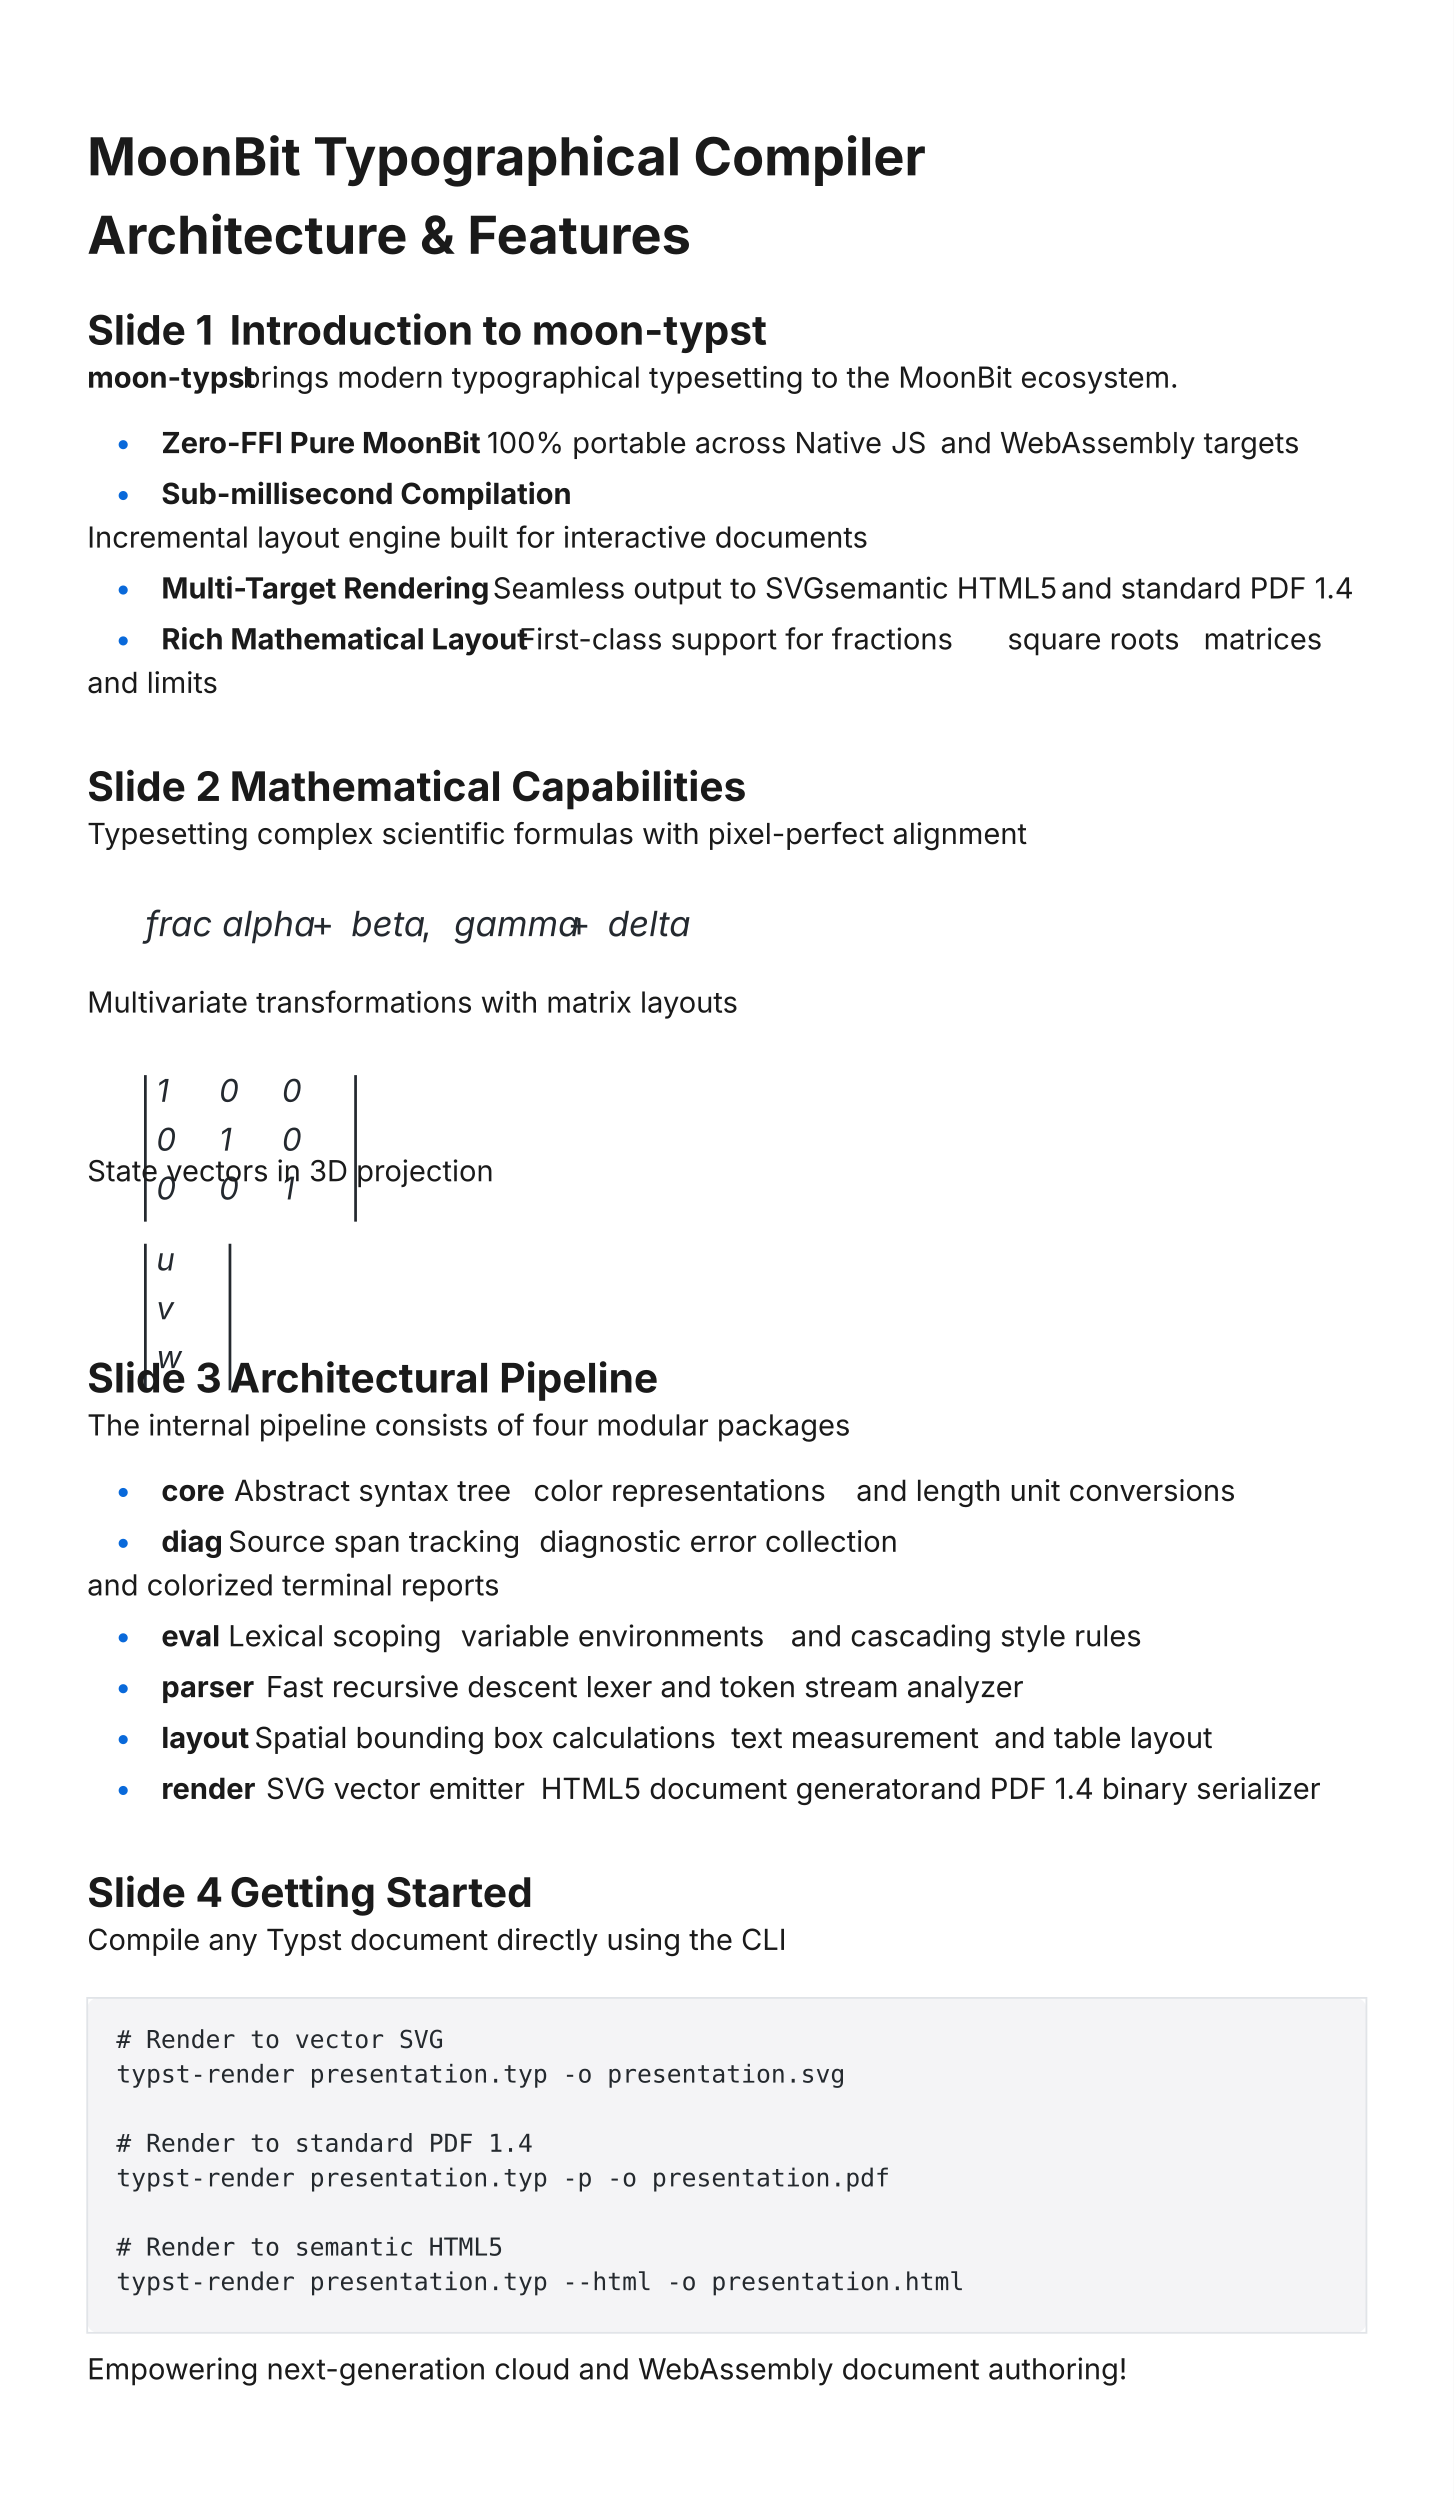
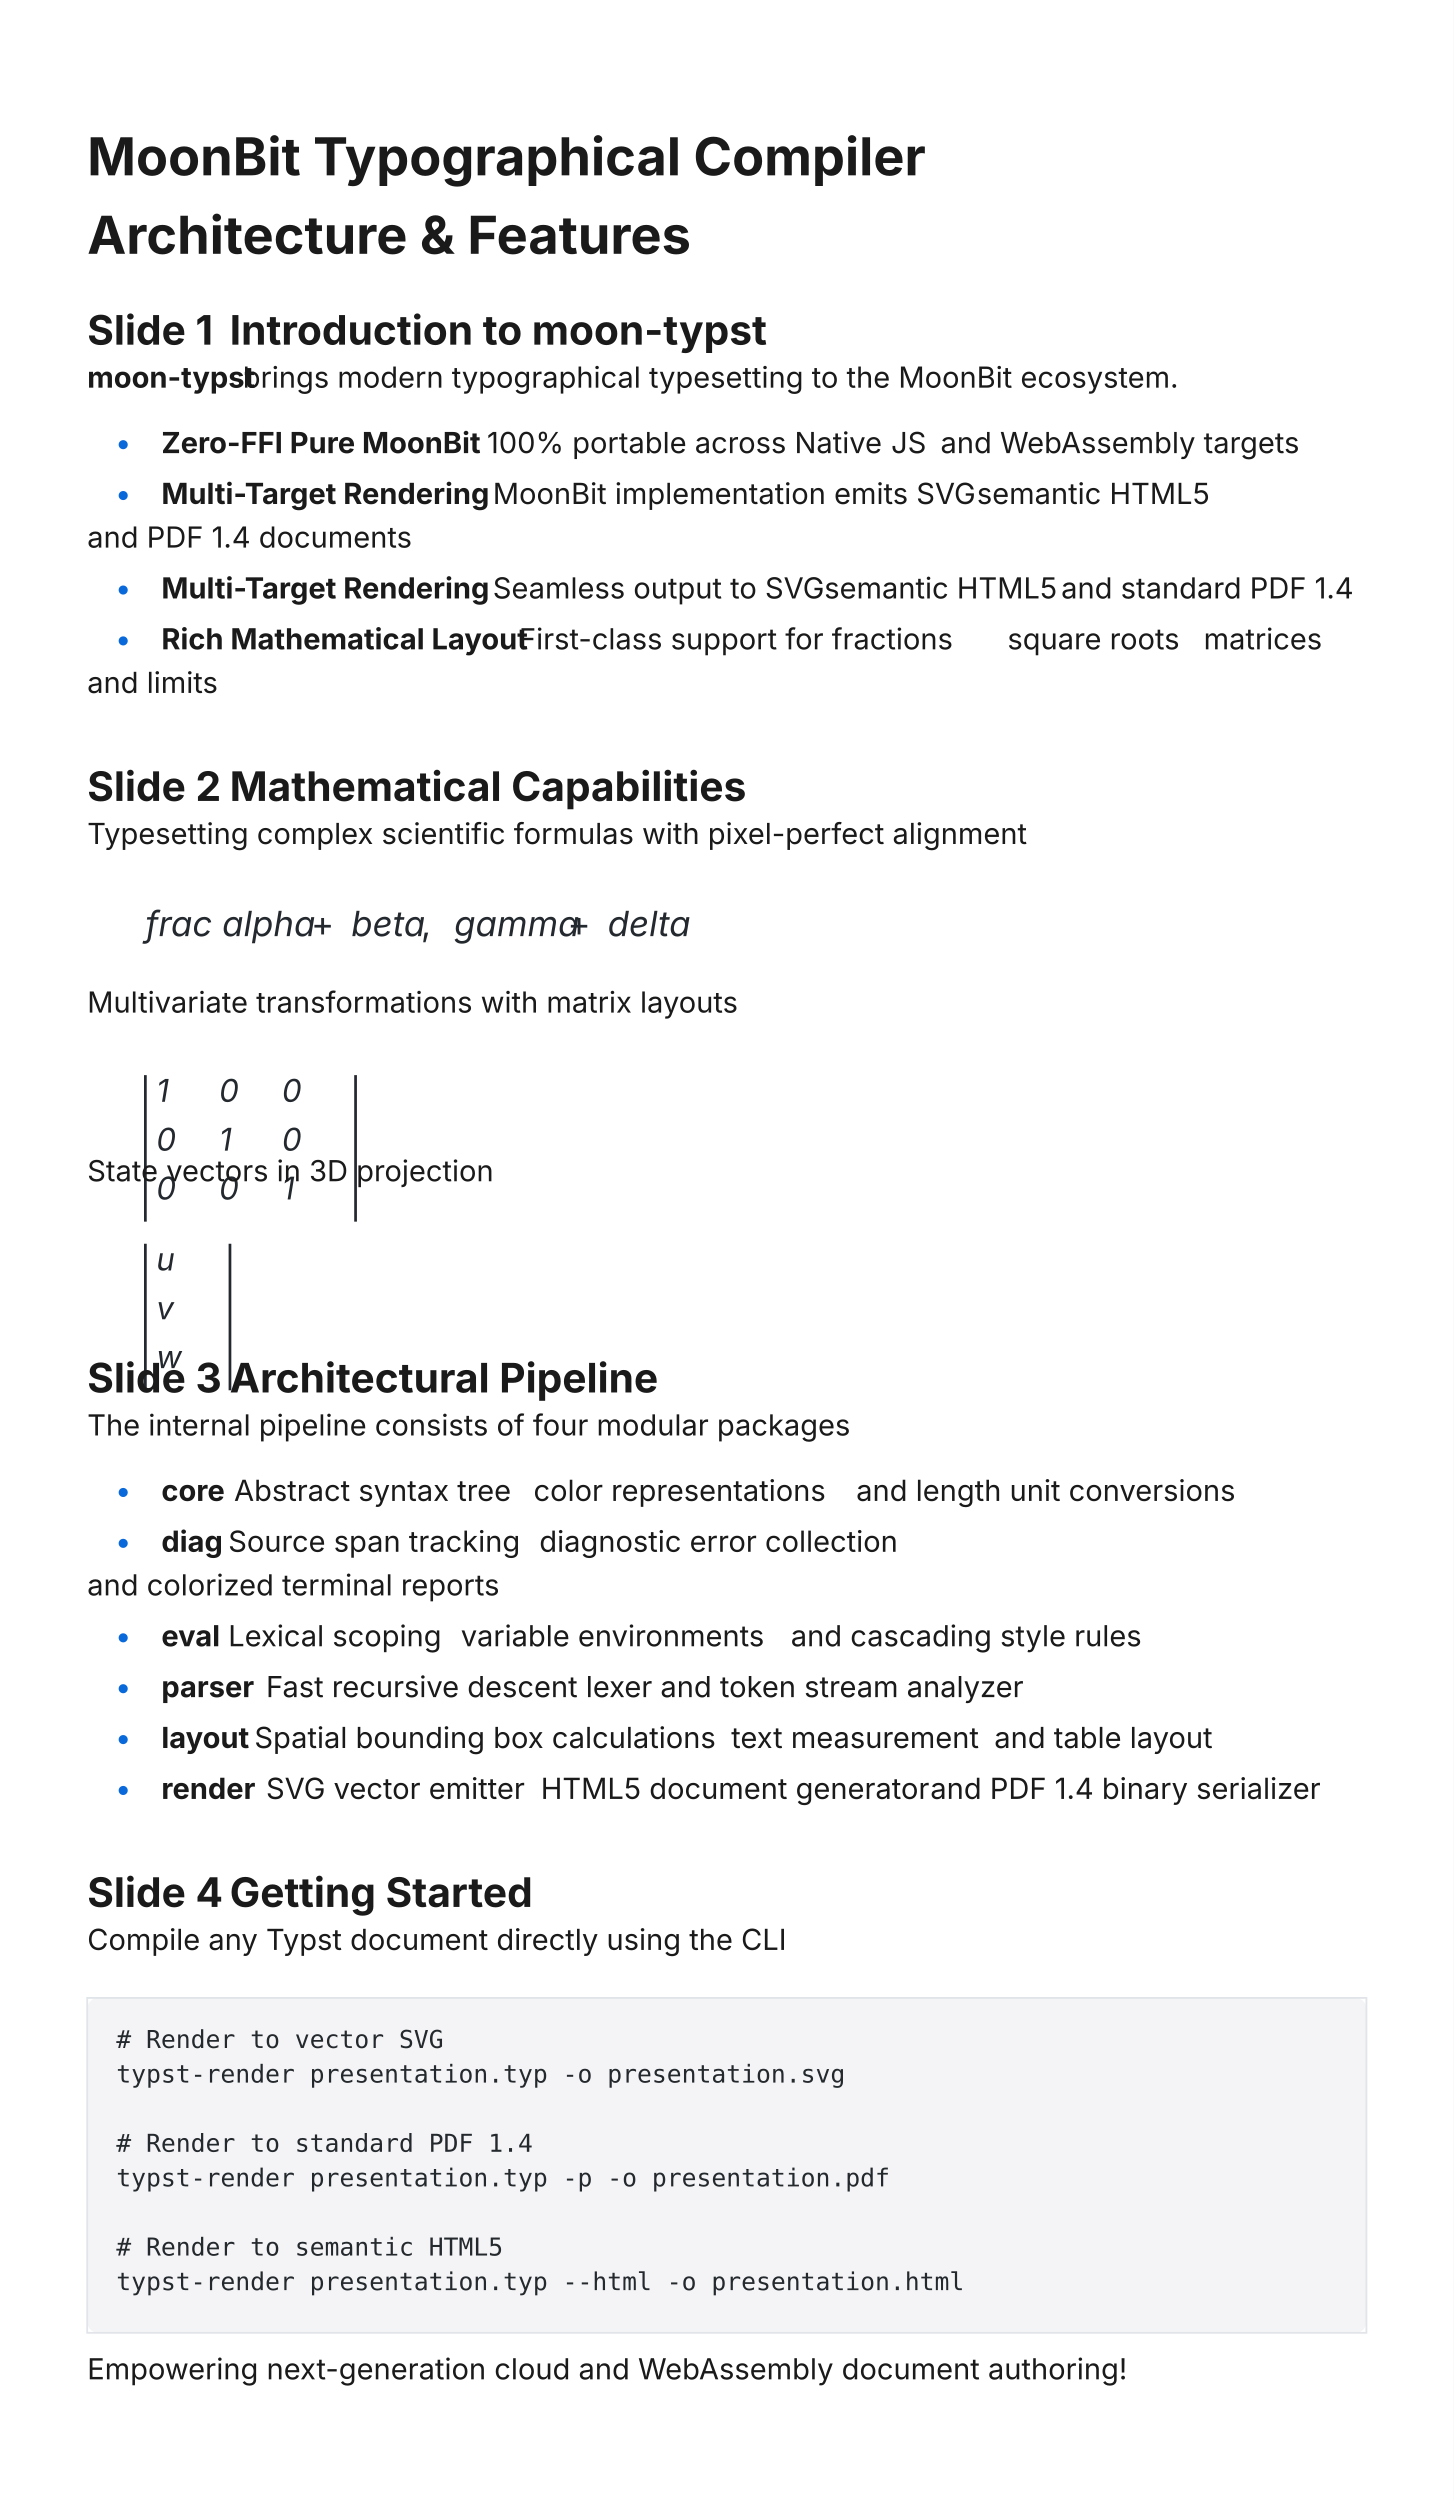
<svg xmlns="http://www.w3.org/2000/svg" width="800" height="1375.84" viewBox="0 0 800 1375.84">
  <style>
    text { font-family: system-ui, -apple-system, sans-serif; }
    .mono { font-family: ui-monospace, SFMono-Regular, Consolas, monospace; }
  </style>
  <rect width="100%" height="100%" fill="#ffffff" />
  <text x="48" y="96.48" font-size="28.8" fill="#1a1a1a" font-weight="bold">MoonBit Typographical Compiler</text>
  <text x="488.64" y="96.48" font-size="28.8" fill="#1a1a1a" font-weight="bold"> </text>
  <text x="48" y="139.68" font-size="28.8" fill="#1a1a1a" font-weight="bold"> Architecture &amp; Features</text>
  <text x="48" y="189.68" font-size="22.4" fill="#1a1a1a" font-weight="bold">Slide 1</text>
  <text x="119.68" y="189.68" font-size="22.4" fill="#1a1a1a" font-weight="bold"> </text>
  <text x="126.4" y="189.68" font-size="22.4" fill="#1a1a1a" font-weight="bold"> Introduction to moon-typst</text>
  <text x="48" y="213.36" font-size="16" fill="#1a1a1a" font-weight="bold">moon-typst</text>
  <text x="133.6" y="213.36" font-size="16" fill="#1a1a1a"> brings modern typographical typesetting to the MoonBit ecosystem.</text>
  <text x="64" y="249.36" font-size="16" fill="#0969da" font-weight="bold">• </text>
  <text x="88.8" y="249.36" font-size="16" fill="#1a1a1a" font-weight="bold">Zero-FFI Pure MoonBit</text>
  <text x="263.2" y="249.36" font-size="16" fill="#1a1a1a"> </text>
  <text x="268" y="249.36" font-size="16" fill="#1a1a1a"> 100% portable across Native</text>
  <text x="485.6" y="249.36" font-size="16" fill="#1a1a1a"> </text>
  <text x="490.4" y="249.36" font-size="16" fill="#1a1a1a"> JS</text>
  <text x="512.8" y="249.36" font-size="16" fill="#1a1a1a"> </text>
  <text x="517.6" y="249.36" font-size="16" fill="#1a1a1a"> and WebAssembly targets</text>
  <text x="64" y="277.36" font-size="16" fill="#0969da" font-weight="bold">• </text>
-   <text x="88.8" y="277.36" font-size="16" fill="#1a1a1a" font-weight="bold">Sub-millisecond Compilation</text>
-   <text x="304.8" y="277.36" font-size="16" fill="#1a1a1a"> </text>
-   <text x="48" y="301.36" font-size="16" fill="#1a1a1a"> Incremental layout engine built for interactive documents</text>
+   <text x="88.8" y="277.36" font-size="16" fill="#1a1a1a" font-weight="bold">Multi-Target Rendering</text>
+   <text x="266.4" y="277.36" font-size="16" fill="#1a1a1a"> </text>
+   <text x="271.2" y="277.36" font-size="16" fill="#1a1a1a"> MoonBit implementation emits SVG</text>
+   <text x="532.8" y="277.36" font-size="16" fill="#1a1a1a"> </text>
+   <text x="537.6" y="277.36" font-size="16" fill="#1a1a1a"> semantic HTML5</text>
+   <text x="663.2" y="277.36" font-size="16" fill="#1a1a1a"> </text>
+   <text x="48" y="301.36" font-size="16" fill="#1a1a1a"> and PDF 1.4 documents</text>
  <text x="64" y="329.36" font-size="16" fill="#0969da" font-weight="bold">• </text>
  <text x="88.8" y="329.36" font-size="16" fill="#1a1a1a" font-weight="bold">Multi-Target Rendering</text>
  <text x="266.4" y="329.36" font-size="16" fill="#1a1a1a"> </text>
  <text x="271.2" y="329.36" font-size="16" fill="#1a1a1a"> Seamless output to SVG</text>
  <text x="448.8" y="329.36" font-size="16" fill="#1a1a1a"> </text>
  <text x="453.6" y="329.36" font-size="16" fill="#1a1a1a"> semantic HTML5</text>
  <text x="579.2" y="329.36" font-size="16" fill="#1a1a1a"> </text>
  <text x="584" y="329.36" font-size="16" fill="#1a1a1a"> and standard PDF 1.4</text>
  <text x="64" y="357.36" font-size="16" fill="#0969da" font-weight="bold">• </text>
  <text x="88.8" y="357.36" font-size="16" fill="#1a1a1a" font-weight="bold">Rich Mathematical Layout</text>
  <text x="280.8" y="357.36" font-size="16" fill="#1a1a1a"> </text>
  <text x="285.6" y="357.36" font-size="16" fill="#1a1a1a"> First-class support for fractions</text>
  <text x="549.6" y="357.36" font-size="16" fill="#1a1a1a"> </text>
  <text x="554.4" y="357.36" font-size="16" fill="#1a1a1a"> square roots</text>
  <text x="657.6" y="357.36" font-size="16" fill="#1a1a1a"> </text>
  <text x="662.4" y="357.36" font-size="16" fill="#1a1a1a"> matrices</text>
  <text x="735.2" y="357.36" font-size="16" fill="#1a1a1a"> </text>
  <text x="48" y="381.36" font-size="16" fill="#1a1a1a"> and limits</text>
  <text x="48" y="440.8" font-size="22.4" fill="#1a1a1a" font-weight="bold">Slide 2</text>
  <text x="119.68" y="440.8" font-size="22.4" fill="#1a1a1a" font-weight="bold"> </text>
  <text x="126.4" y="440.8" font-size="22.4" fill="#1a1a1a" font-weight="bold"> Mathematical Capabilities</text>
  <text x="48" y="464.48" font-size="16" fill="#1a1a1a">Typesetting complex scientific formulas with pixel-perfect alignment</text>
  <text x="584" y="464.48" font-size="16" fill="#1a1a1a"> </text>
  <text x="80" y="515.2" font-size="19.2" fill="#24292f" font-style="italic">frac</text>
  <text x="122.24" y="515.2" font-size="19.2" fill="#24292f" font-style="italic">alpha</text>
  <text x="171.2" y="515.2" font-size="19.2" fill="#24292f"> + </text>
  <text x="193.28" y="515.2" font-size="19.2" fill="#24292f" font-style="italic">beta</text>
  <text x="231.68" y="515.2" font-size="19.2" fill="#24292f"> , </text>
  <text x="249.92" y="515.2" font-size="19.2" fill="#24292f" font-style="italic">gamma</text>
  <text x="312.32" y="515.2" font-size="19.2" fill="#24292f"> + </text>
  <text x="334.4" y="515.2" font-size="19.2" fill="#24292f" font-style="italic">delta</text>
  <text x="48" y="557.28" font-size="16" fill="#1a1a1a">Multivariate transformations with matrix layouts</text>
  <text x="425.6" y="557.28" font-size="16" fill="#1a1a1a"> </text>
  <line x1="80" y1="591.68" x2="80" y2="672.32" stroke="#24292f" stroke-width="1.5" />
  <text x="86" y="606.368" font-size="17.28" fill="#24292f" font-style="italic">1</text>
  <text x="120.56" y="606.368" font-size="17.28" fill="#24292f" font-style="italic">0</text>
  <text x="155.12" y="606.368" font-size="17.28" fill="#24292f" font-style="italic">0</text>
  <text x="86" y="633.248" font-size="17.28" fill="#24292f" font-style="italic">0</text>
  <text x="120.56" y="633.248" font-size="17.28" fill="#24292f" font-style="italic">1</text>
  <text x="155.12" y="633.248" font-size="17.28" fill="#24292f" font-style="italic">0</text>
  <text x="86" y="660.128" font-size="17.28" fill="#24292f" font-style="italic">0</text>
  <text x="120.56" y="660.128" font-size="17.28" fill="#24292f" font-style="italic">0</text>
  <text x="155.12" y="660.128" font-size="17.28" fill="#24292f" font-style="italic">1</text>
  <line x1="195.68" y1="591.68" x2="195.68" y2="672.32" stroke="#24292f" stroke-width="1.5" />
  <text x="48" y="650.08" font-size="16" fill="#1a1a1a">State vectors in 3D projection</text>
  <text x="276.8" y="650.08" font-size="16" fill="#1a1a1a"> </text>
  <line x1="80" y1="684.48" x2="80" y2="765.12" stroke="#24292f" stroke-width="1.5" />
  <text x="86" y="699.168" font-size="17.28" fill="#24292f" font-style="italic">u</text>
  <text x="86" y="726.048" font-size="17.28" fill="#24292f" font-style="italic">v</text>
  <text x="86" y="752.928" font-size="17.28" fill="#24292f" font-style="italic">w</text>
  <line x1="126.56" y1="684.48" x2="126.56" y2="765.12" stroke="#24292f" stroke-width="1.5" />
  <text x="48" y="766.32" font-size="22.4" fill="#1a1a1a" font-weight="bold">Slide 3</text>
  <text x="119.68" y="766.32" font-size="22.4" fill="#1a1a1a" font-weight="bold"> </text>
  <text x="126.4" y="766.32" font-size="22.4" fill="#1a1a1a" font-weight="bold"> Architectural Pipeline</text>
  <text x="48" y="790" font-size="16" fill="#1a1a1a">The internal pipeline consists of four modular packages</text>
  <text x="479.2" y="790" font-size="16" fill="#1a1a1a"> </text>
  <text x="64" y="826" font-size="16" fill="#0969da" font-weight="bold">• </text>
  <text x="88.8" y="826" font-size="16" fill="#1a1a1a" font-weight="bold">core</text>
  <text x="124" y="826" font-size="16" fill="#1a1a1a"> </text>
  <text x="128.8" y="826" font-size="16" fill="#1a1a1a"> Abstract syntax tree</text>
  <text x="288.8" y="826" font-size="16" fill="#1a1a1a"> </text>
  <text x="293.6" y="826" font-size="16" fill="#1a1a1a"> color representations</text>
  <text x="466.4" y="826" font-size="16" fill="#1a1a1a"> </text>
  <text x="471.2" y="826" font-size="16" fill="#1a1a1a"> and length unit conversions</text>
  <text x="64" y="854" font-size="16" fill="#0969da" font-weight="bold">• </text>
  <text x="88.8" y="854" font-size="16" fill="#1a1a1a" font-weight="bold">diag</text>
  <text x="120.8" y="854" font-size="16" fill="#1a1a1a"> </text>
  <text x="125.6" y="854" font-size="16" fill="#1a1a1a"> Source span tracking</text>
  <text x="292" y="854" font-size="16" fill="#1a1a1a"> </text>
  <text x="296.8" y="854" font-size="16" fill="#1a1a1a"> diagnostic error collection</text>
  <text x="508.8" y="854" font-size="16" fill="#1a1a1a"> </text>
  <text x="48" y="878" font-size="16" fill="#1a1a1a"> and colorized terminal reports</text>
  <text x="64" y="906" font-size="16" fill="#0969da" font-weight="bold">• </text>
  <text x="88.8" y="906" font-size="16" fill="#1a1a1a" font-weight="bold">eval</text>
  <text x="120.8" y="906" font-size="16" fill="#1a1a1a"> </text>
  <text x="125.6" y="906" font-size="16" fill="#1a1a1a"> Lexical scoping</text>
  <text x="248.8" y="906" font-size="16" fill="#1a1a1a"> </text>
  <text x="253.6" y="906" font-size="16" fill="#1a1a1a"> variable environments</text>
  <text x="430.4" y="906" font-size="16" fill="#1a1a1a"> </text>
  <text x="435.2" y="906" font-size="16" fill="#1a1a1a"> and cascading style rules</text>
  <text x="64" y="934" font-size="16" fill="#0969da" font-weight="bold">• </text>
  <text x="88.8" y="934" font-size="16" fill="#1a1a1a" font-weight="bold">parser</text>
  <text x="141.6" y="934" font-size="16" fill="#1a1a1a"> </text>
  <text x="146.4" y="934" font-size="16" fill="#1a1a1a"> Fast recursive descent lexer and token stream analyzer</text>
  <text x="64" y="962" font-size="16" fill="#0969da" font-weight="bold">• </text>
  <text x="88.8" y="962" font-size="16" fill="#1a1a1a" font-weight="bold">layout</text>
  <text x="135.2" y="962" font-size="16" fill="#1a1a1a"> </text>
  <text x="140" y="962" font-size="16" fill="#1a1a1a"> Spatial bounding box calculations</text>
  <text x="397.6" y="962" font-size="16" fill="#1a1a1a"> </text>
  <text x="402.4" y="962" font-size="16" fill="#1a1a1a"> text measurement</text>
  <text x="542.4" y="962" font-size="16" fill="#1a1a1a"> </text>
  <text x="547.2" y="962" font-size="16" fill="#1a1a1a"> and table layout</text>
  <text x="64" y="990" font-size="16" fill="#0969da" font-weight="bold">• </text>
  <text x="88.8" y="990" font-size="16" fill="#1a1a1a" font-weight="bold">render</text>
  <text x="141.6" y="990" font-size="16" fill="#1a1a1a"> </text>
  <text x="146.4" y="990" font-size="16" fill="#1a1a1a"> SVG vector emitter</text>
  <text x="292.8" y="990" font-size="16" fill="#1a1a1a"> </text>
  <text x="297.6" y="990" font-size="16" fill="#1a1a1a"> HTML5 document generator</text>
  <text x="507.2" y="990" font-size="16" fill="#1a1a1a"> </text>
  <text x="512" y="990" font-size="16" fill="#1a1a1a"> and PDF 1.4 binary serializer</text>
  <text x="48" y="1049.44" font-size="22.4" fill="#1a1a1a" font-weight="bold">Slide 4</text>
  <text x="119.68" y="1049.44" font-size="22.4" fill="#1a1a1a" font-weight="bold"> </text>
  <text x="126.4" y="1049.44" font-size="22.4" fill="#1a1a1a" font-weight="bold"> Getting Started</text>
  <text x="48" y="1073.12" font-size="16" fill="#1a1a1a">Compile any Typst document directly using the CLI</text>
  <text x="430.4" y="1073.12" font-size="16" fill="#1a1a1a"> </text>
  <rect x="48" y="1099.52" width="704" height="184.32" fill="#f4f4f6" rx="6" />
  <rect x="48" y="1099.52" width="704" height="184.32" fill="none" stroke="#e1e4e8" stroke-width="1" />
  <text x="64" y="1127.08" font-size="13.6" fill="#24292e" class="mono"># Render to vector SVG</text>
  <text x="64" y="1146.12" font-size="13.6" fill="#24292e" class="mono">typst-render presentation.typ -o presentation.svg</text>
  <text x="64" y="1165.16" font-size="13.6" fill="#24292e" class="mono" />
  <text x="64" y="1184.2" font-size="13.6" fill="#24292e" class="mono"># Render to standard PDF 1.4</text>
  <text x="64" y="1203.24" font-size="13.6" fill="#24292e" class="mono">typst-render presentation.typ -p -o presentation.pdf</text>
  <text x="64" y="1222.28" font-size="13.6" fill="#24292e" class="mono" />
  <text x="64" y="1241.32" font-size="13.6" fill="#24292e" class="mono"># Render to semantic HTML5</text>
  <text x="64" y="1260.36" font-size="13.6" fill="#24292e" class="mono">typst-render presentation.typ --html -o presentation.html</text>
  <text x="48" y="1309.44" font-size="16" fill="#1a1a1a">Empowering next-generation cloud and WebAssembly document authoring!</text>
</svg>
